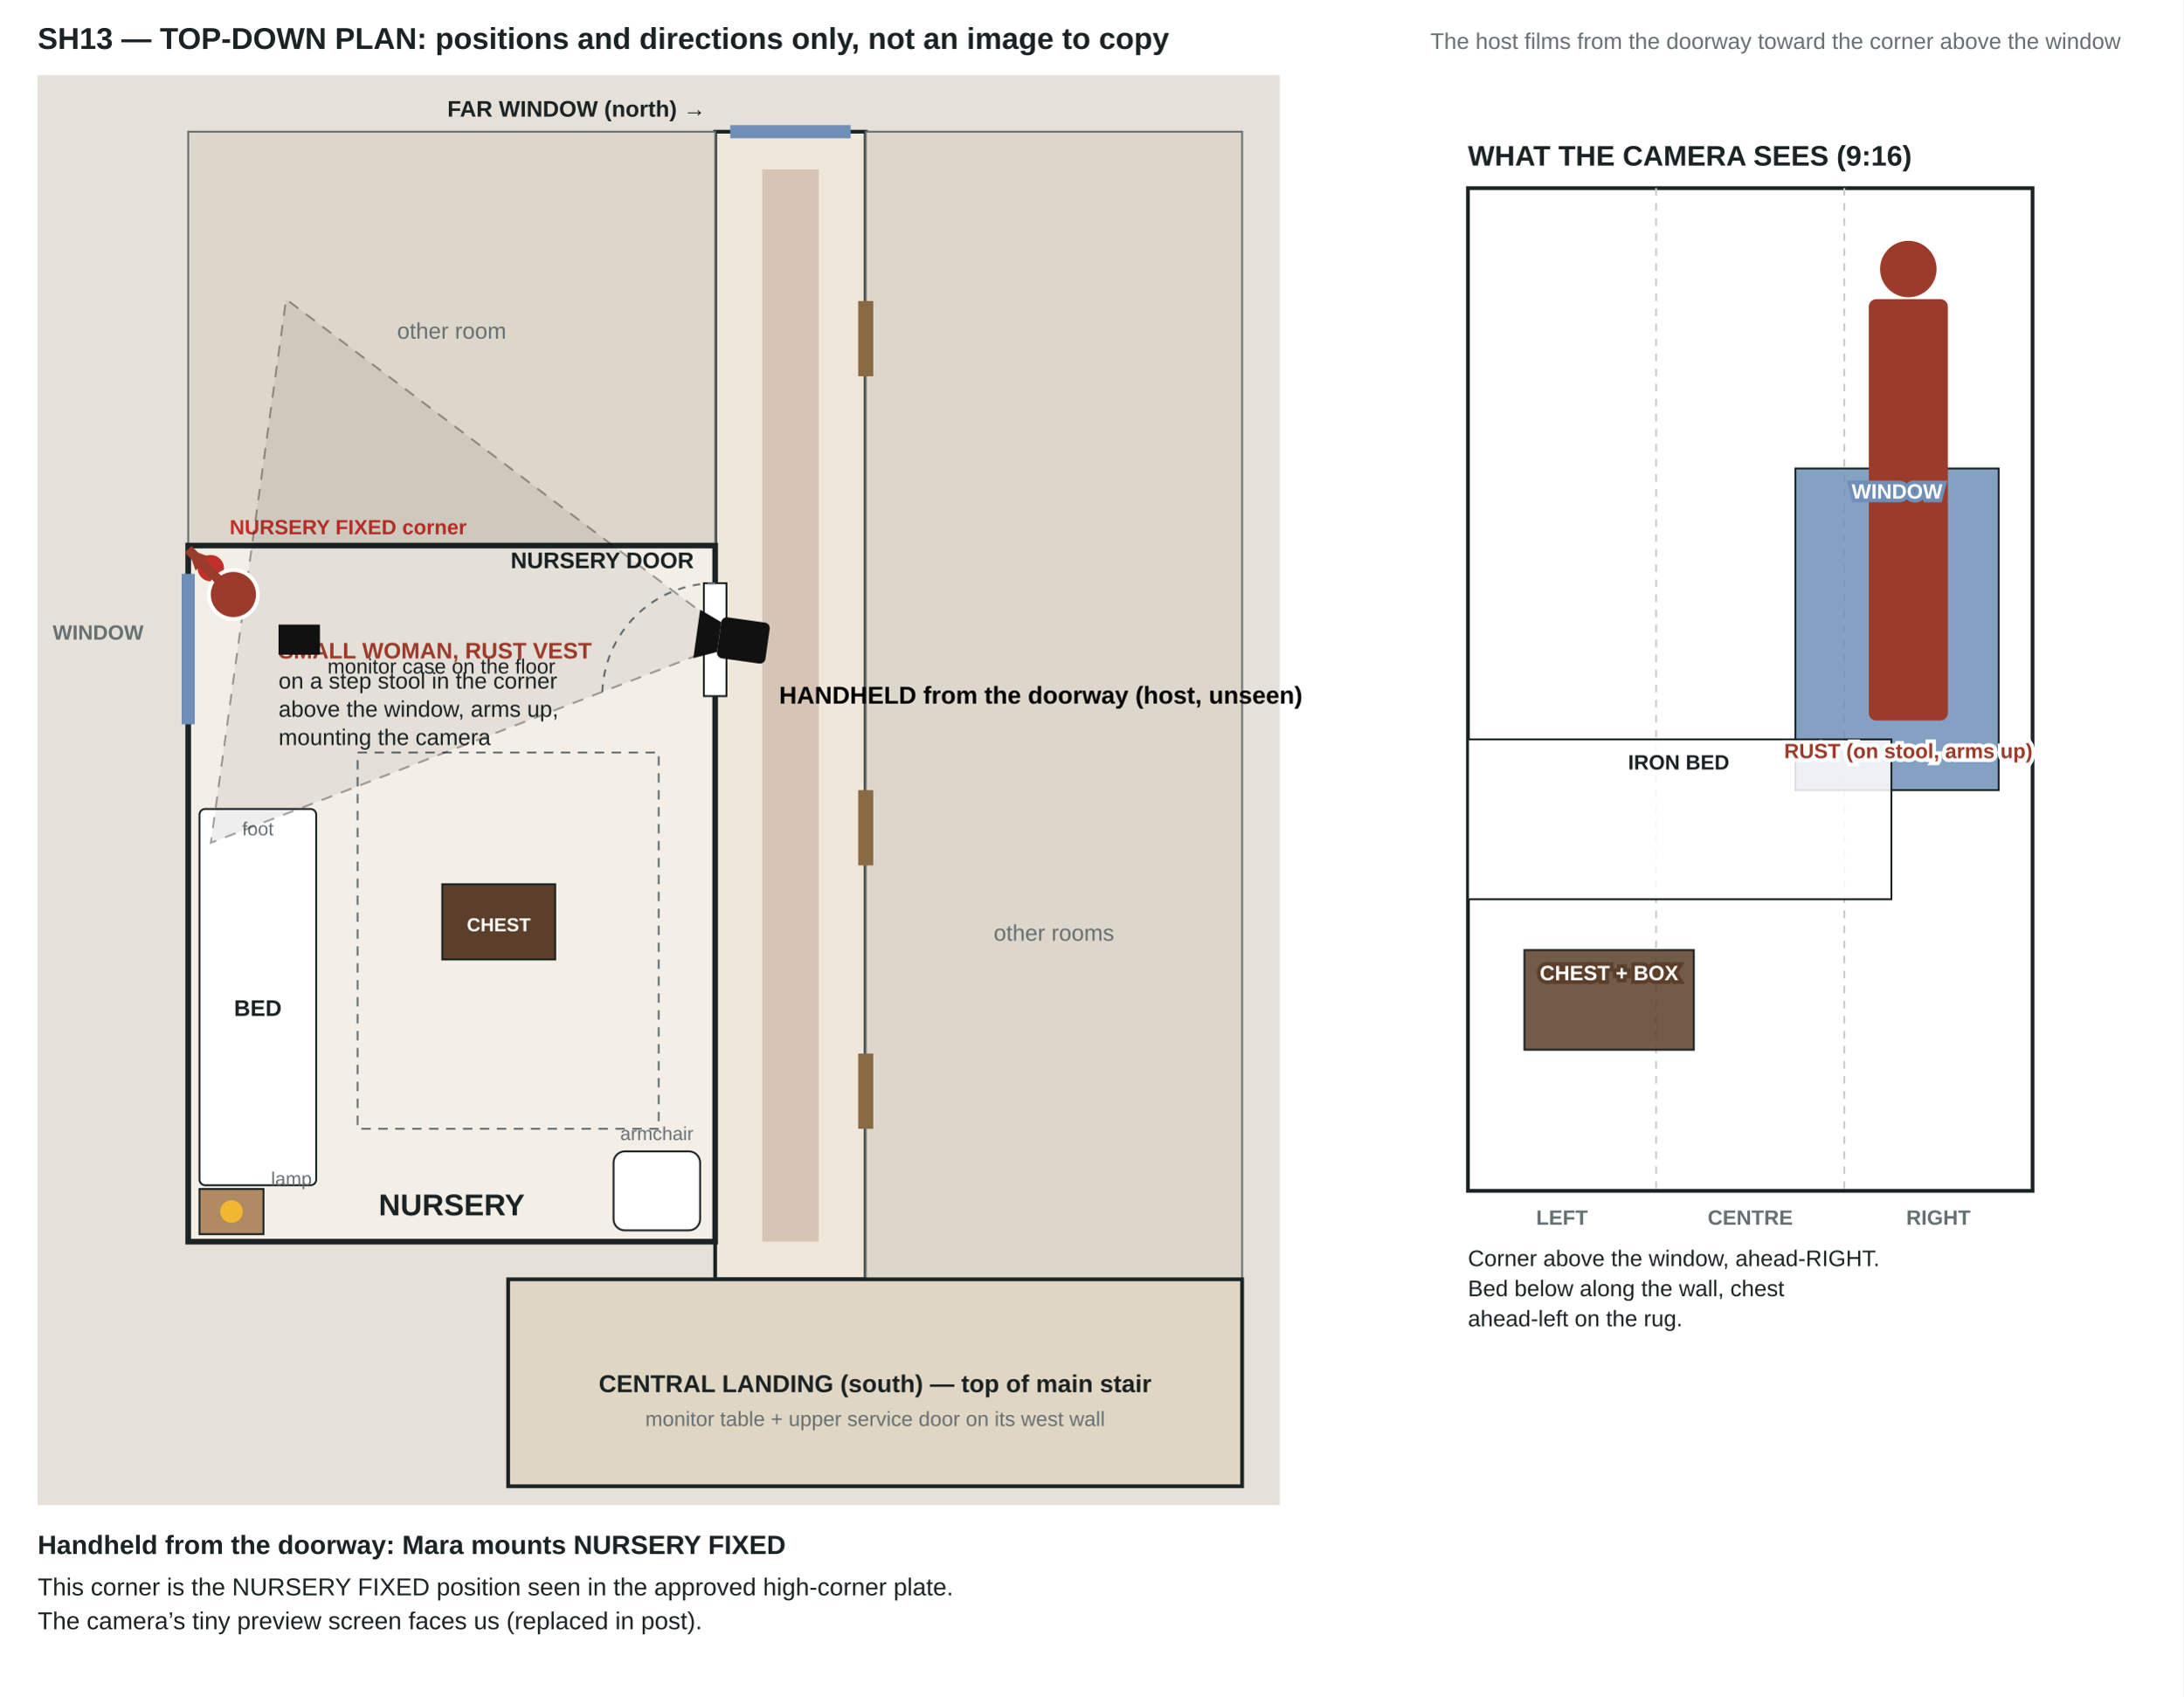
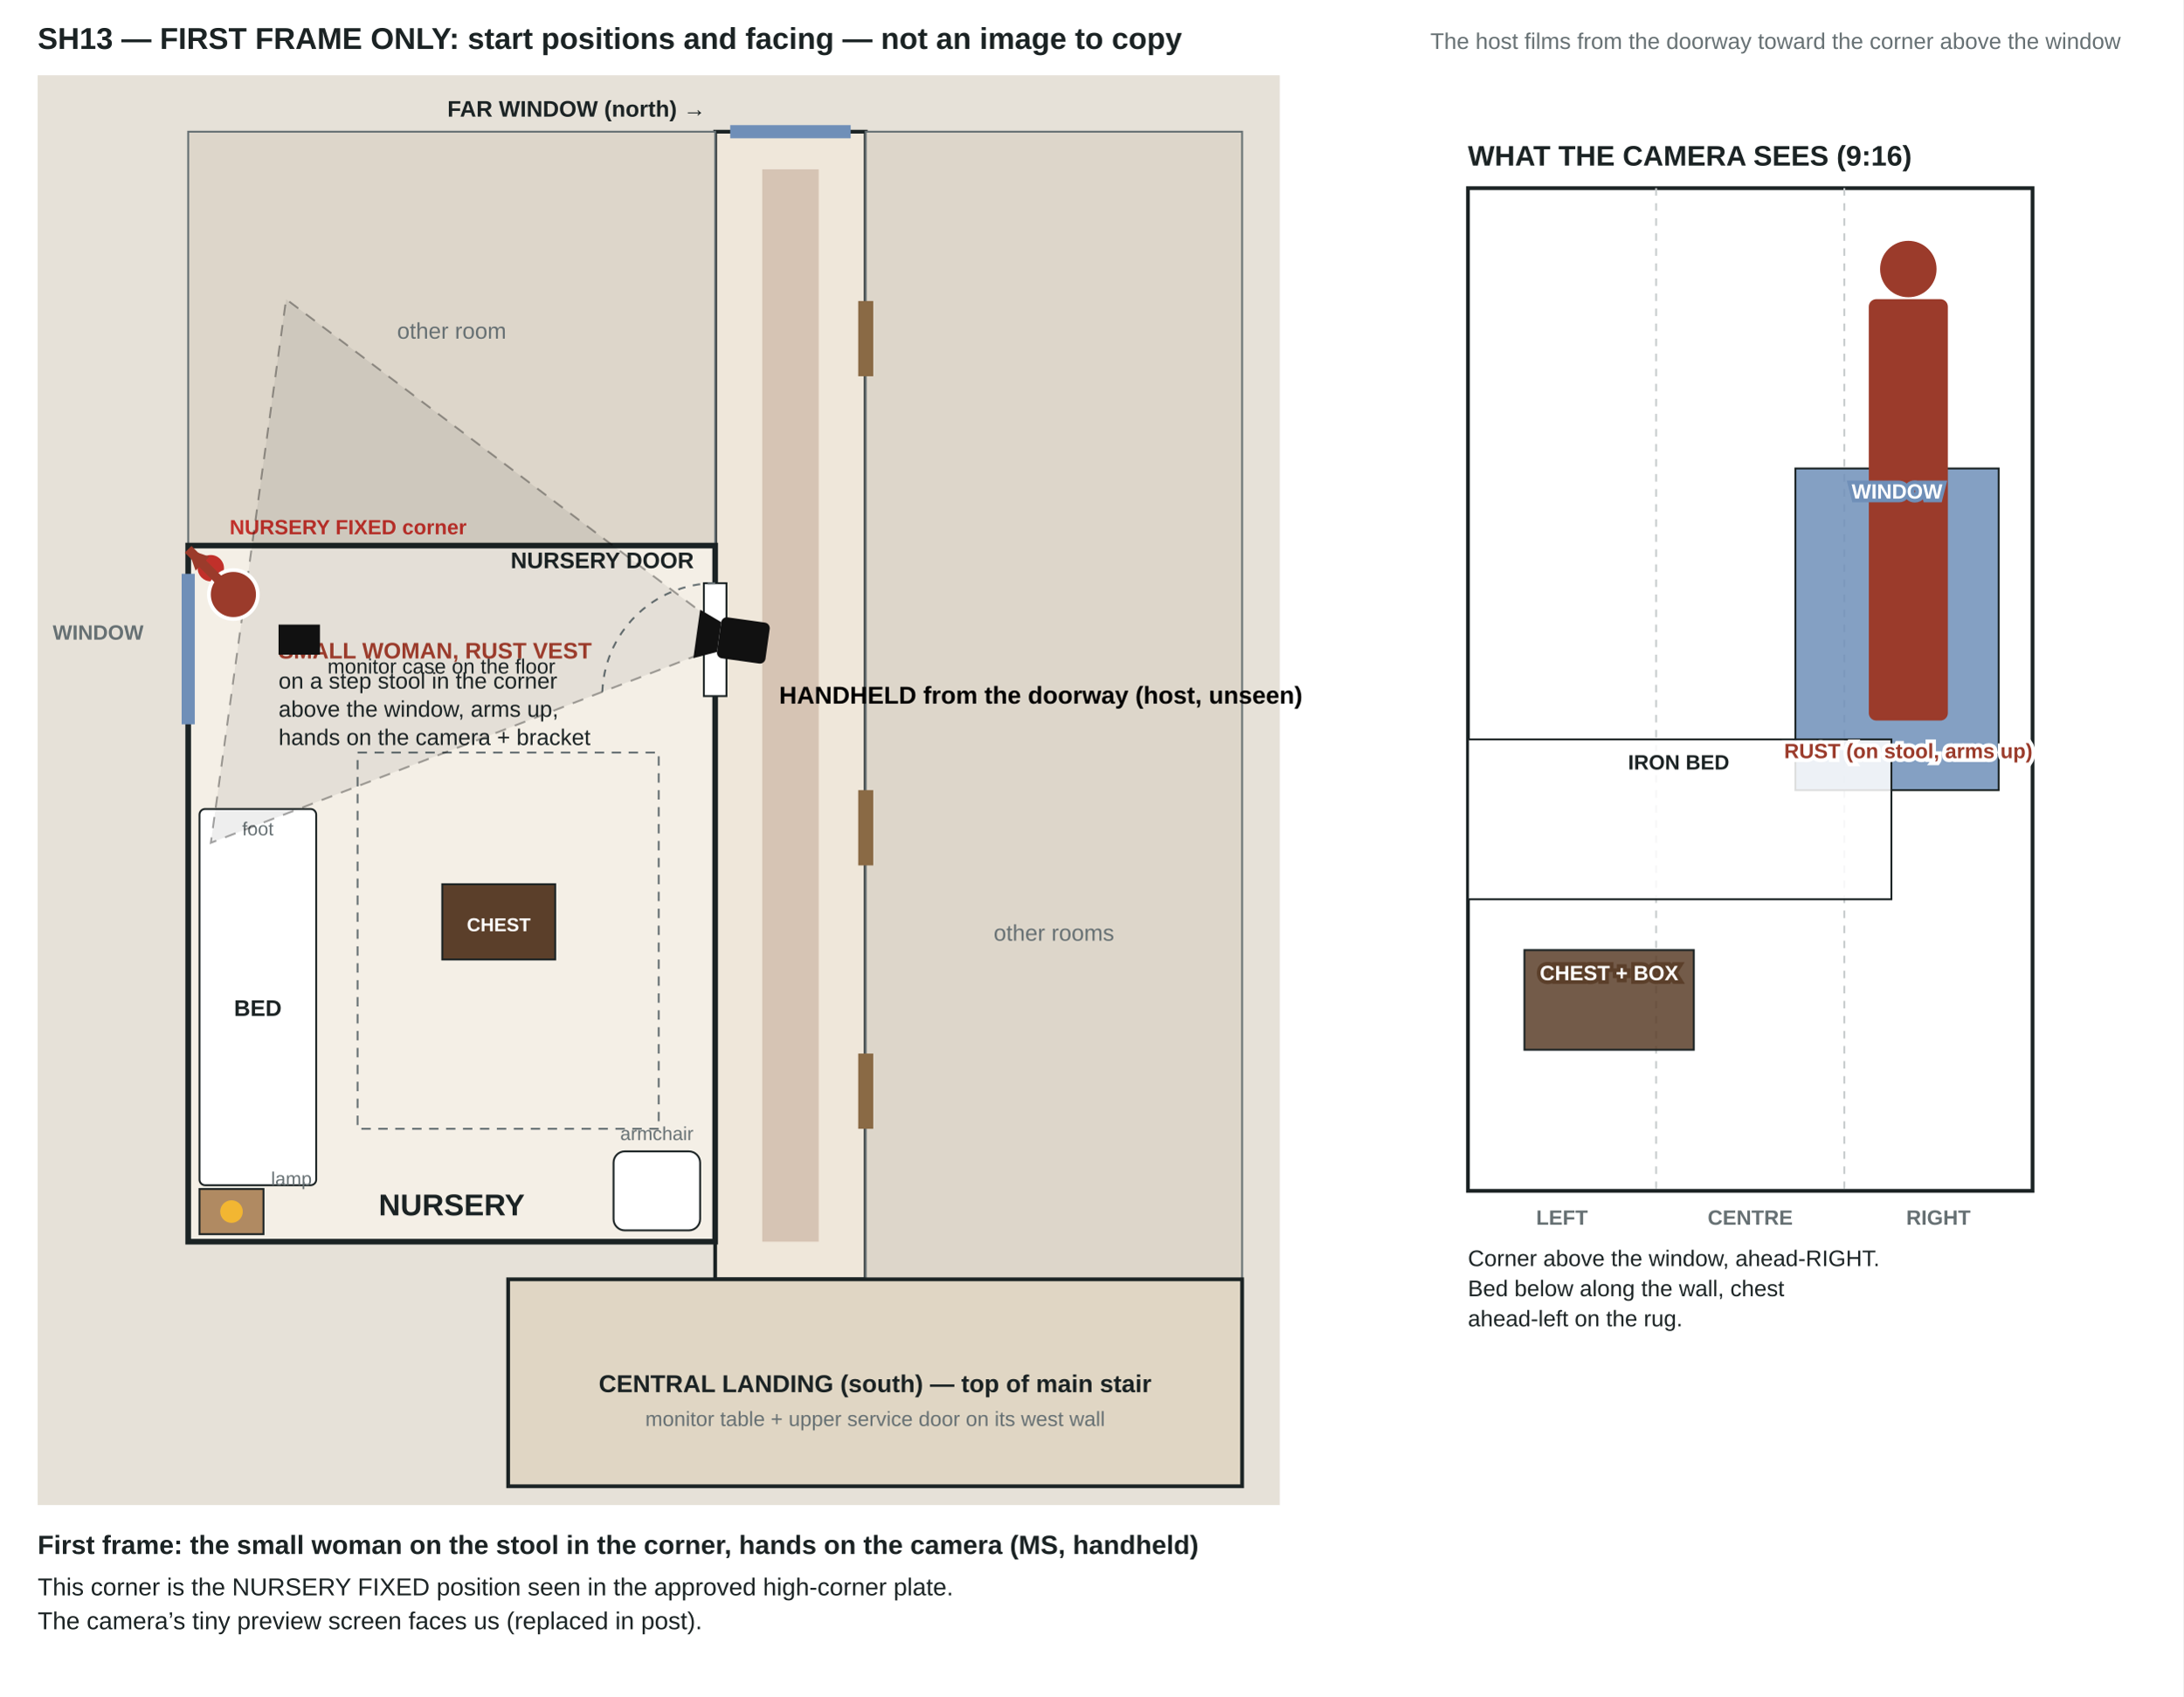
<svg xmlns="http://www.w3.org/2000/svg" width="1160" height="902" viewBox="0 0 1160 902">
  <rect width="100%" height="100%" fill="#ffffff" />
  <g transform="translate(20,40)">
    <rect x="0" y="0" width="660" height="760" fill="#e6e1d8" />
    <rect x="360" y="30" width="80" height="610" fill="#efe7da" stroke="#1b2324" stroke-width="2" />
    <rect x="385" y="50" width="30" height="570" fill="#b99a86" opacity="0.45" />
    <line x1="368" y1="30" x2="432" y2="30" stroke="#6f8fb8" stroke-width="7" />
    <text x="452" y="330" font-size="13" fill="#1b2324" text-anchor="start" font-weight="700" font-family="Arial, Helvetica, sans-serif">UPPER CORRIDOR</text>
    <rect x="440" y="30" width="200" height="610" fill="#ddd6ca" stroke="#667073" />
    <rect x="436" y="120" width="8" height="40" fill="#8a6a45" />
    <rect x="436" y="380" width="8" height="40" fill="#8a6a45" />
    <rect x="436" y="520" width="8" height="40" fill="#8a6a45" />
    <text x="540" y="460" font-size="12" fill="#667073" text-anchor="middle" font-weight="400" font-family="Arial, Helvetica, sans-serif">other rooms</text>
    <rect x="80" y="30" width="280" height="220" fill="#ddd6ca" stroke="#667073" />
    <text x="220" y="140" font-size="12" fill="#667073" text-anchor="middle" font-weight="400" font-family="Arial, Helvetica, sans-serif">other room</text>
    <text x="355" y="22" font-size="12" fill="#1b2324" text-anchor="end" font-weight="700" font-family="Arial, Helvetica, sans-serif">FAR WINDOW (north) →</text>
    <rect x="250" y="640" width="390" height="110" fill="#e0d6c4" stroke="#1b2324" stroke-width="2" />
    <text x="445" y="700" font-size="13" fill="#1b2324" text-anchor="middle" font-weight="700" font-family="Arial, Helvetica, sans-serif">CENTRAL LANDING (south) — top of main stair</text>
    <text x="445" y="718" font-size="11" fill="#667073" text-anchor="middle" font-weight="400" font-family="Arial, Helvetica, sans-serif">monitor table + upper service door on its west wall</text>
    <rect x="80" y="250" width="280" height="370" fill="#f4efe6" stroke="#1b2324" stroke-width="3" />
    <text x="220" y="606" font-size="16" fill="#1b2324" text-anchor="middle" font-weight="700" font-family="Arial, Helvetica, sans-serif">NURSERY</text>
    <line x1="80" y1="265" x2="80" y2="345" stroke="#6f8fb8" stroke-width="7" />
    <text x="8" y="300" font-size="11" fill="#667073" text-anchor="start" font-weight="700" font-family="Arial, Helvetica, sans-serif">WINDOW</text>
    <rect x="354" y="270" width="12" height="60" fill="#ffffff" stroke="#1b2324" />
    <path d="M360 270 A60 60 0 0 0 300 330" fill="none" stroke="#667073" stroke-dasharray="4 4" />
    <text x="300" y="262" font-size="12" fill="#1b2324" text-anchor="middle" font-weight="700" font-family="Arial, Helvetica, sans-serif">NURSERY DOOR</text>
    <rect x="86" y="390" width="62" height="200" rx="3" fill="#ffffff" stroke="#1b2324" />
    <text x="117" y="500" font-size="12" fill="#1b2324" text-anchor="middle" font-weight="700" font-family="Arial, Helvetica, sans-serif">BED</text>
    <text x="117" y="404" font-size="10" fill="#667073" text-anchor="middle" font-weight="400" font-family="Arial, Helvetica, sans-serif">foot</text>
    <rect x="86" y="592" width="34" height="24" fill="#b08a62" stroke="#1b2324" />
    <circle cx="103" cy="604" r="6" fill="#f2b632" />
    <text x="124" y="590" font-size="10" fill="#667073" text-anchor="start" font-weight="400" font-family="Arial, Helvetica, sans-serif">lamp</text>
    <rect x="306" y="572" width="46" height="42" rx="6" fill="#ffffff" stroke="#1b2324" />
    <text x="329" y="566" font-size="10" fill="#667073" text-anchor="middle" font-weight="400" font-family="Arial, Helvetica, sans-serif">armchair</text>
    <rect x="170" y="360" width="160" height="200" fill="none" stroke="#667073" stroke-dasharray="5 4" />
    <rect x="215" y="430" width="60" height="40" fill="#5b3f2a" stroke="#1b2324" />
    <text x="245" y="455" font-size="10" fill="#ffffff" text-anchor="middle" font-weight="700" font-family="Arial, Helvetica, sans-serif">CHEST</text>
    <circle cx="92" cy="262" r="7" fill="#c1302a" />
    <text x="102" y="244" font-size="11" fill="#c1302a" text-anchor="start" font-weight="700" font-family="Arial, Helvetica, sans-serif">NURSERY FIXED corner</text>
    <polygon points="372,300 92,408 132,119" fill="#000000" fill-opacity="0.07" stroke="#000" stroke-opacity="0.35" stroke-dasharray="6 5" />
    <g transform="translate(372,300) rotate(188)">
      <rect x="-16" y="-11" width="26" height="22" rx="3" fill="#111" />
      <polygon points="10,-8 22,-13 22,13 10,8" fill="#111" />
    </g>
    <text x="394" y="334" font-size="13" fill="#000" text-anchor="start" font-weight="700" font-family="Arial, Helvetica, sans-serif">HANDHELD from the doorway (host, unseen)</text>
    <circle cx="104" cy="276" r="13" fill="#9b3b2b" stroke="#fff" stroke-width="2" />
    <line x1="104" y1="276" x2="79.958" y2="251.958" stroke="#9b3b2b" stroke-width="5" />
    <polygon points="79.958,251.958 91.3,255.9 83.9,263.3" fill="#9b3b2b" />
    <text x="128" y="310" font-size="12" fill="#9b3b2b" text-anchor="start" font-weight="700" font-family="Arial, Helvetica, sans-serif">SMALL WOMAN, RUST VEST</text>
    <text x="128" y="326" font-size="12" fill="#1b2324" text-anchor="start" font-weight="400" font-family="Arial, Helvetica, sans-serif">on a step stool in the corner</text>
    <text x="128" y="341" font-size="12" fill="#1b2324" text-anchor="start" font-weight="400" font-family="Arial, Helvetica, sans-serif">above the window, arms up,</text>
-     <text x="128" y="356" font-size="12" fill="#1b2324" text-anchor="start" font-weight="400" font-family="Arial, Helvetica, sans-serif">mounting the camera</text>
+     <text x="128" y="356" font-size="12" fill="#1b2324" text-anchor="start" font-weight="400" font-family="Arial, Helvetica, sans-serif">hands on the camera + bracket</text>
    <rect x="128" y="292" width="22" height="16" fill="#111" />
    <text x="154" y="318" font-size="11" fill="#1b2324" text-anchor="start" font-weight="400" font-family="Arial, Helvetica, sans-serif">monitor case on the floor</text>
    <text x="760" y="48" font-size="15" fill="#1b2324" text-anchor="start" font-weight="700" font-family="Arial, Helvetica, sans-serif">WHAT THE CAMERA SEES (9:16)</text>
    <rect x="760" y="60" width="300" height="533" fill="#ffffff" stroke="#1b2324" stroke-width="2" />
    <line x1="860" y1="60" x2="860" y2="593" stroke="#c8cccd" stroke-dasharray="4 4" />
    <line x1="960" y1="60" x2="960" y2="593" stroke="#c8cccd" stroke-dasharray="4 4" />
    <text x="810.0" y="611" font-size="11" fill="#667073" text-anchor="middle" font-weight="600" font-family="Arial, Helvetica, sans-serif">LEFT</text>
    <text x="910.0" y="611" font-size="11" fill="#667073" text-anchor="middle" font-weight="600" font-family="Arial, Helvetica, sans-serif">CENTRE</text>
    <text x="1010.0" y="611" font-size="11" fill="#667073" text-anchor="middle" font-weight="600" font-family="Arial, Helvetica, sans-serif">RIGHT</text>
    <clipPath id="frameclip">
      <rect x="760" y="60" width="300" height="533" />
    </clipPath>
    <g clip-path="url(#frameclip)">
      <rect x="934" y="209" width="108" height="171" fill="#6f8fb8" fill-opacity="0.85" stroke="#1b2324" />
      <rect x="760" y="353" width="225" height="85" fill="#ffffff" fill-opacity="0.85" stroke="#1b2324" />
      <rect x="790" y="465" width="90" height="53" fill="#5b3f2a" fill-opacity="0.85" stroke="#1b2324" />
      <circle cx="994" cy="103" r="15" fill="#9b3b2b" />
      <rect x="973" y="119" width="42" height="224" rx="4" fill="#9b3b2b" />
    </g>
    <text x="988" y="225" font-size="11" fill="#ffffff" text-anchor="middle" font-weight="700" font-family="Arial, Helvetica, sans-serif" paint-order="stroke" stroke="#6f8fb8" stroke-width="4">WINDOW</text>
    <text x="872" y="369" font-size="11" fill="#1b2324" text-anchor="middle" font-weight="700" font-family="Arial, Helvetica, sans-serif" paint-order="stroke" stroke="#ffffff" stroke-width="4">IRON BED</text>
    <text x="835" y="481" font-size="11" fill="#ffffff" text-anchor="middle" font-weight="700" font-family="Arial, Helvetica, sans-serif" paint-order="stroke" stroke="#5b3f2a" stroke-width="4">CHEST + BOX</text>
    <text x="994" y="363" font-size="11" fill="#9b3b2b" text-anchor="middle" font-weight="700" font-family="Arial, Helvetica, sans-serif" paint-order="stroke" stroke="#ffffff" stroke-width="4">RUST (on stool, arms up)</text>
    <text x="760" y="633" font-size="12" fill="#1b2324" text-anchor="start" font-weight="400" font-family="Arial, Helvetica, sans-serif">Corner above the window, ahead-RIGHT.</text>
    <text x="760" y="649" font-size="12" fill="#1b2324" text-anchor="start" font-weight="400" font-family="Arial, Helvetica, sans-serif">Bed below along the wall, chest</text>
    <text x="760" y="665" font-size="12" fill="#1b2324" text-anchor="start" font-weight="400" font-family="Arial, Helvetica, sans-serif">ahead-left on the rug.</text>
  </g>
-   <text x="20" y="26" font-size="16" fill="#1b2324" text-anchor="start" font-weight="700" font-family="Arial, Helvetica, sans-serif">SH13 — TOP-DOWN PLAN: positions and directions only, not an image to copy</text>
-   <text x="20" y="826" font-size="14" fill="#1b2324" text-anchor="start" font-weight="700" font-family="Arial, Helvetica, sans-serif">Handheld from the doorway: Mara mounts NURSERY FIXED</text>
+   <text x="20" y="26" font-size="16" fill="#1b2324" text-anchor="start" font-weight="700" font-family="Arial, Helvetica, sans-serif">SH13 — FIRST FRAME ONLY: start positions and facing — not an image to copy</text>
+   <text x="20" y="826" font-size="14" fill="#1b2324" text-anchor="start" font-weight="700" font-family="Arial, Helvetica, sans-serif">First frame: the small woman on the stool in the corner, hands on the camera (MS, handheld)</text>
  <text x="760" y="26" font-size="12" fill="#667073" text-anchor="start" font-weight="400" font-family="Arial, Helvetica, sans-serif">The host films from the doorway toward the corner above the window</text>
  <text x="20" y="848" font-size="13" fill="#1b2324" text-anchor="start" font-weight="400" font-family="Arial, Helvetica, sans-serif">This corner is the NURSERY FIXED position seen in the approved high-corner plate.</text>
  <text x="20" y="866" font-size="13" fill="#1b2324" text-anchor="start" font-weight="400" font-family="Arial, Helvetica, sans-serif">The camera’s tiny preview screen faces us (replaced in post).</text>
</svg>
